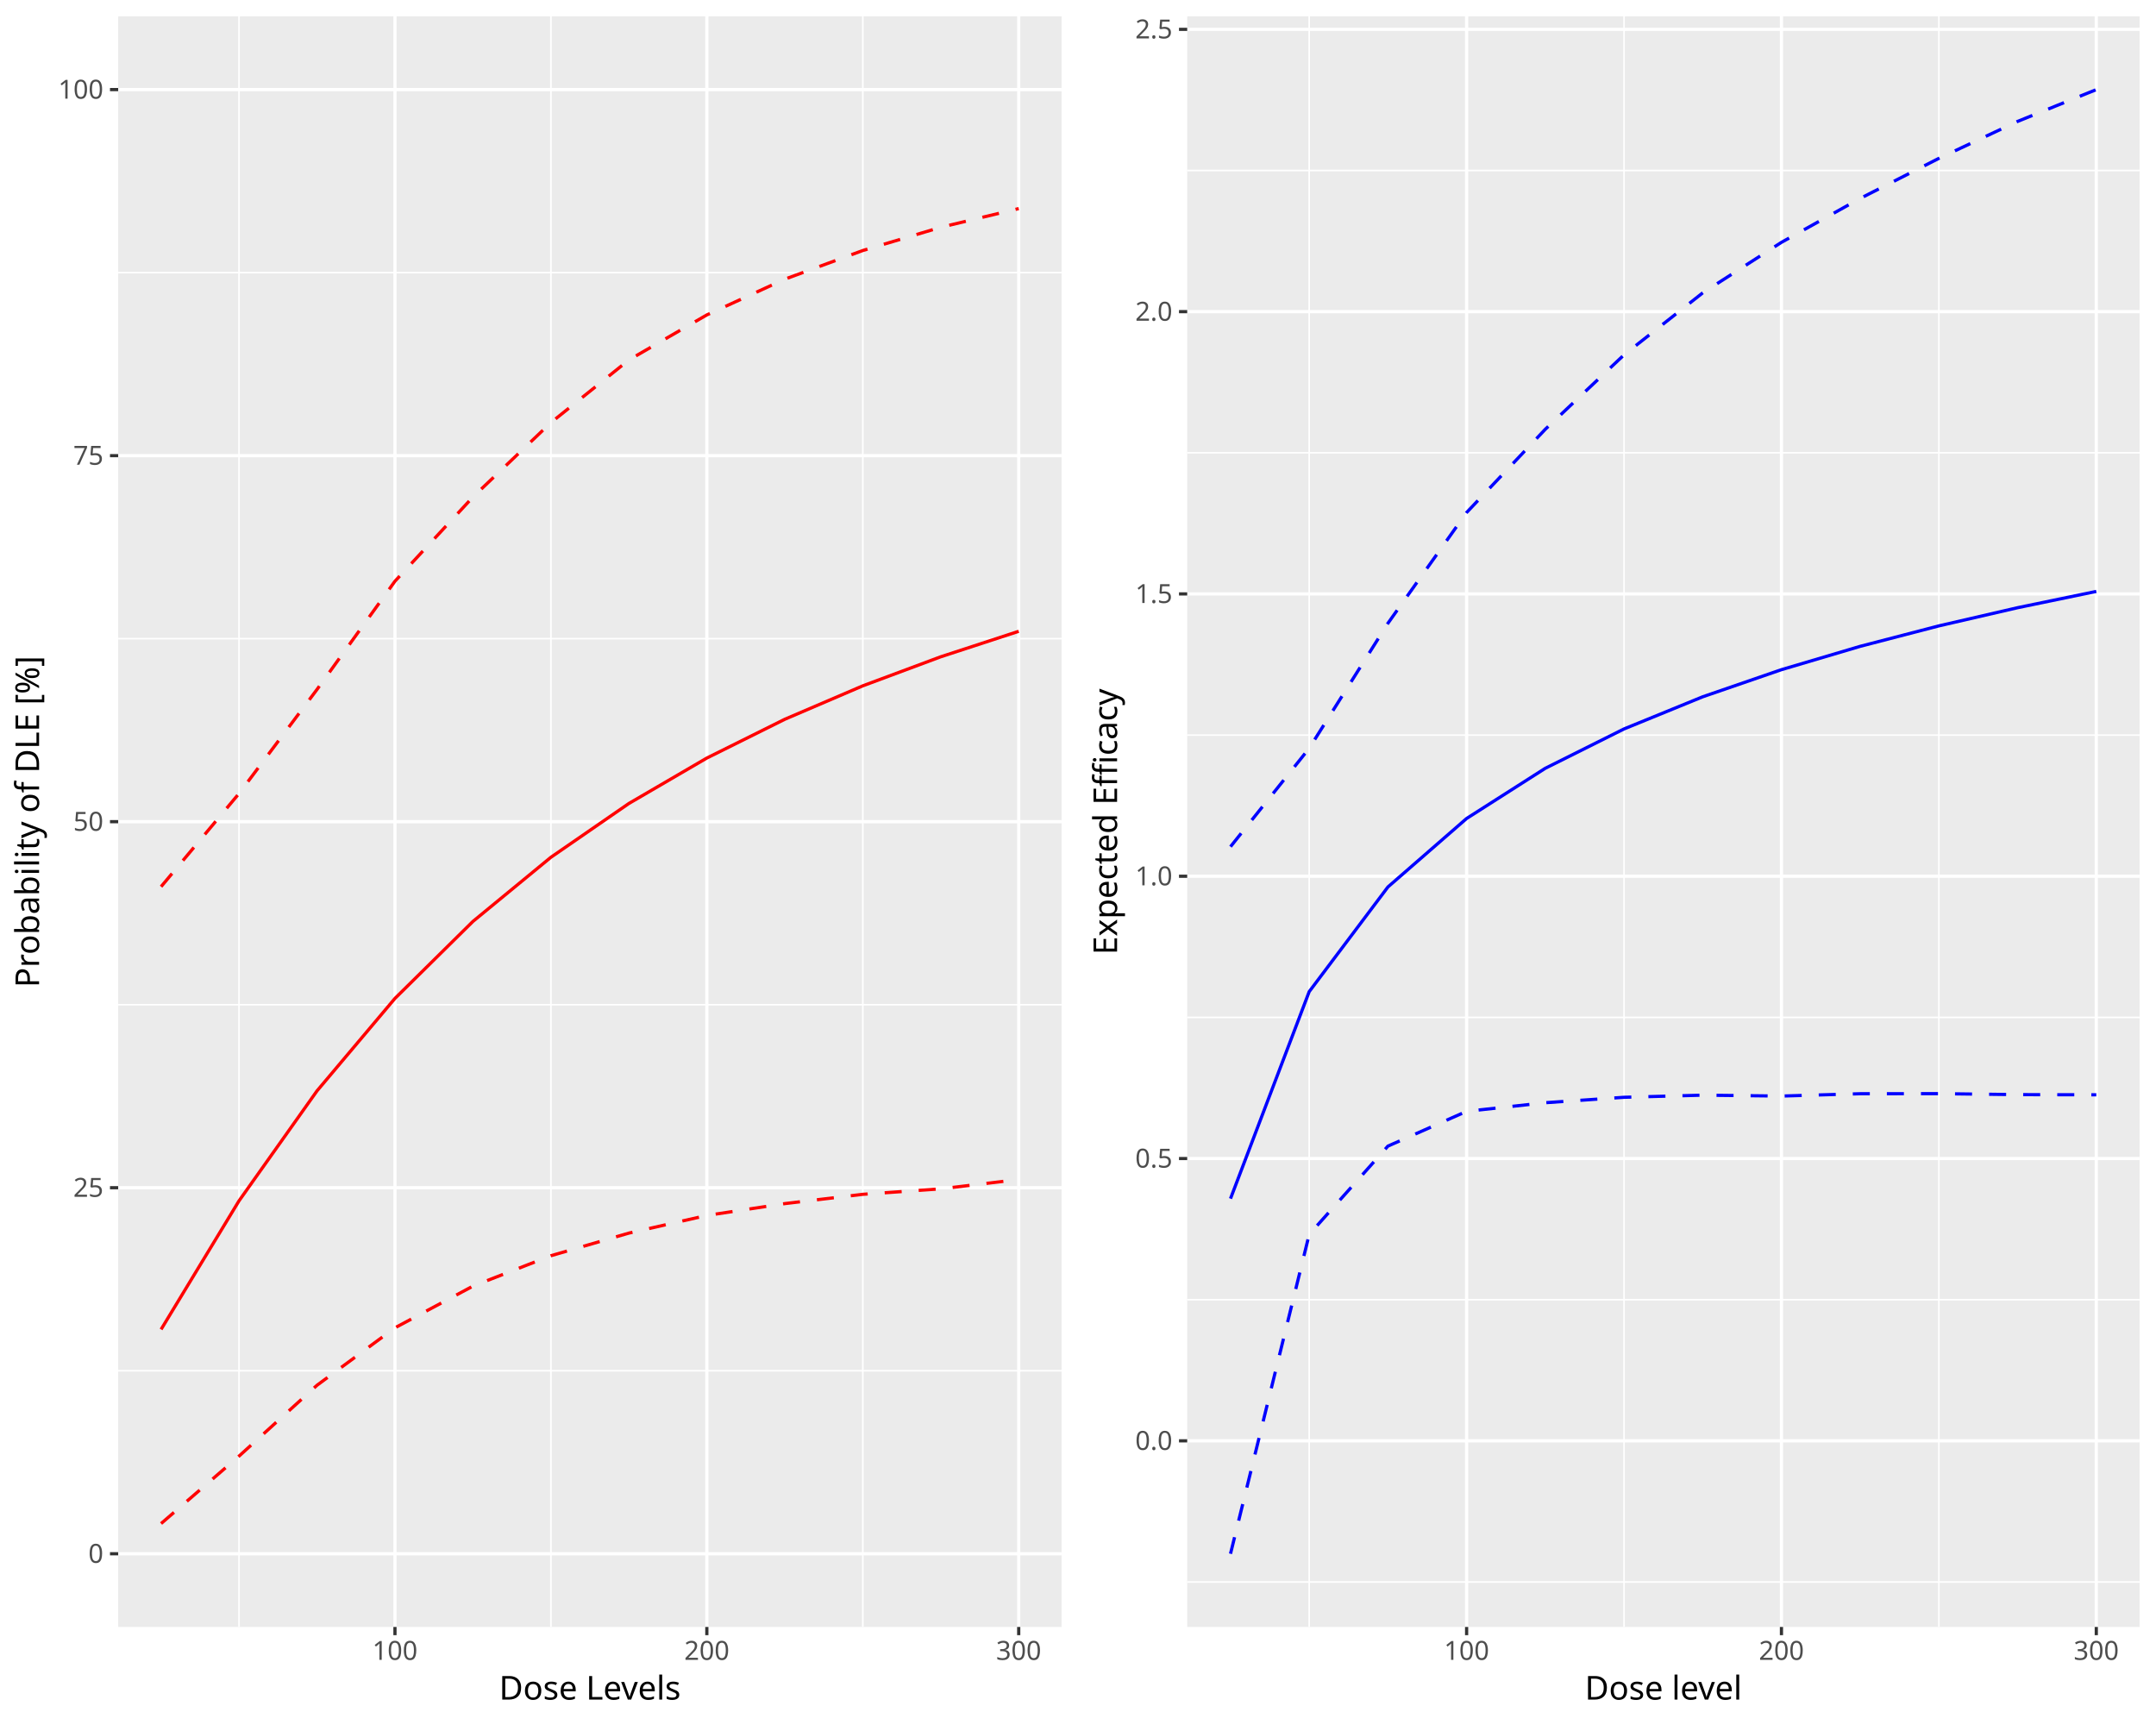
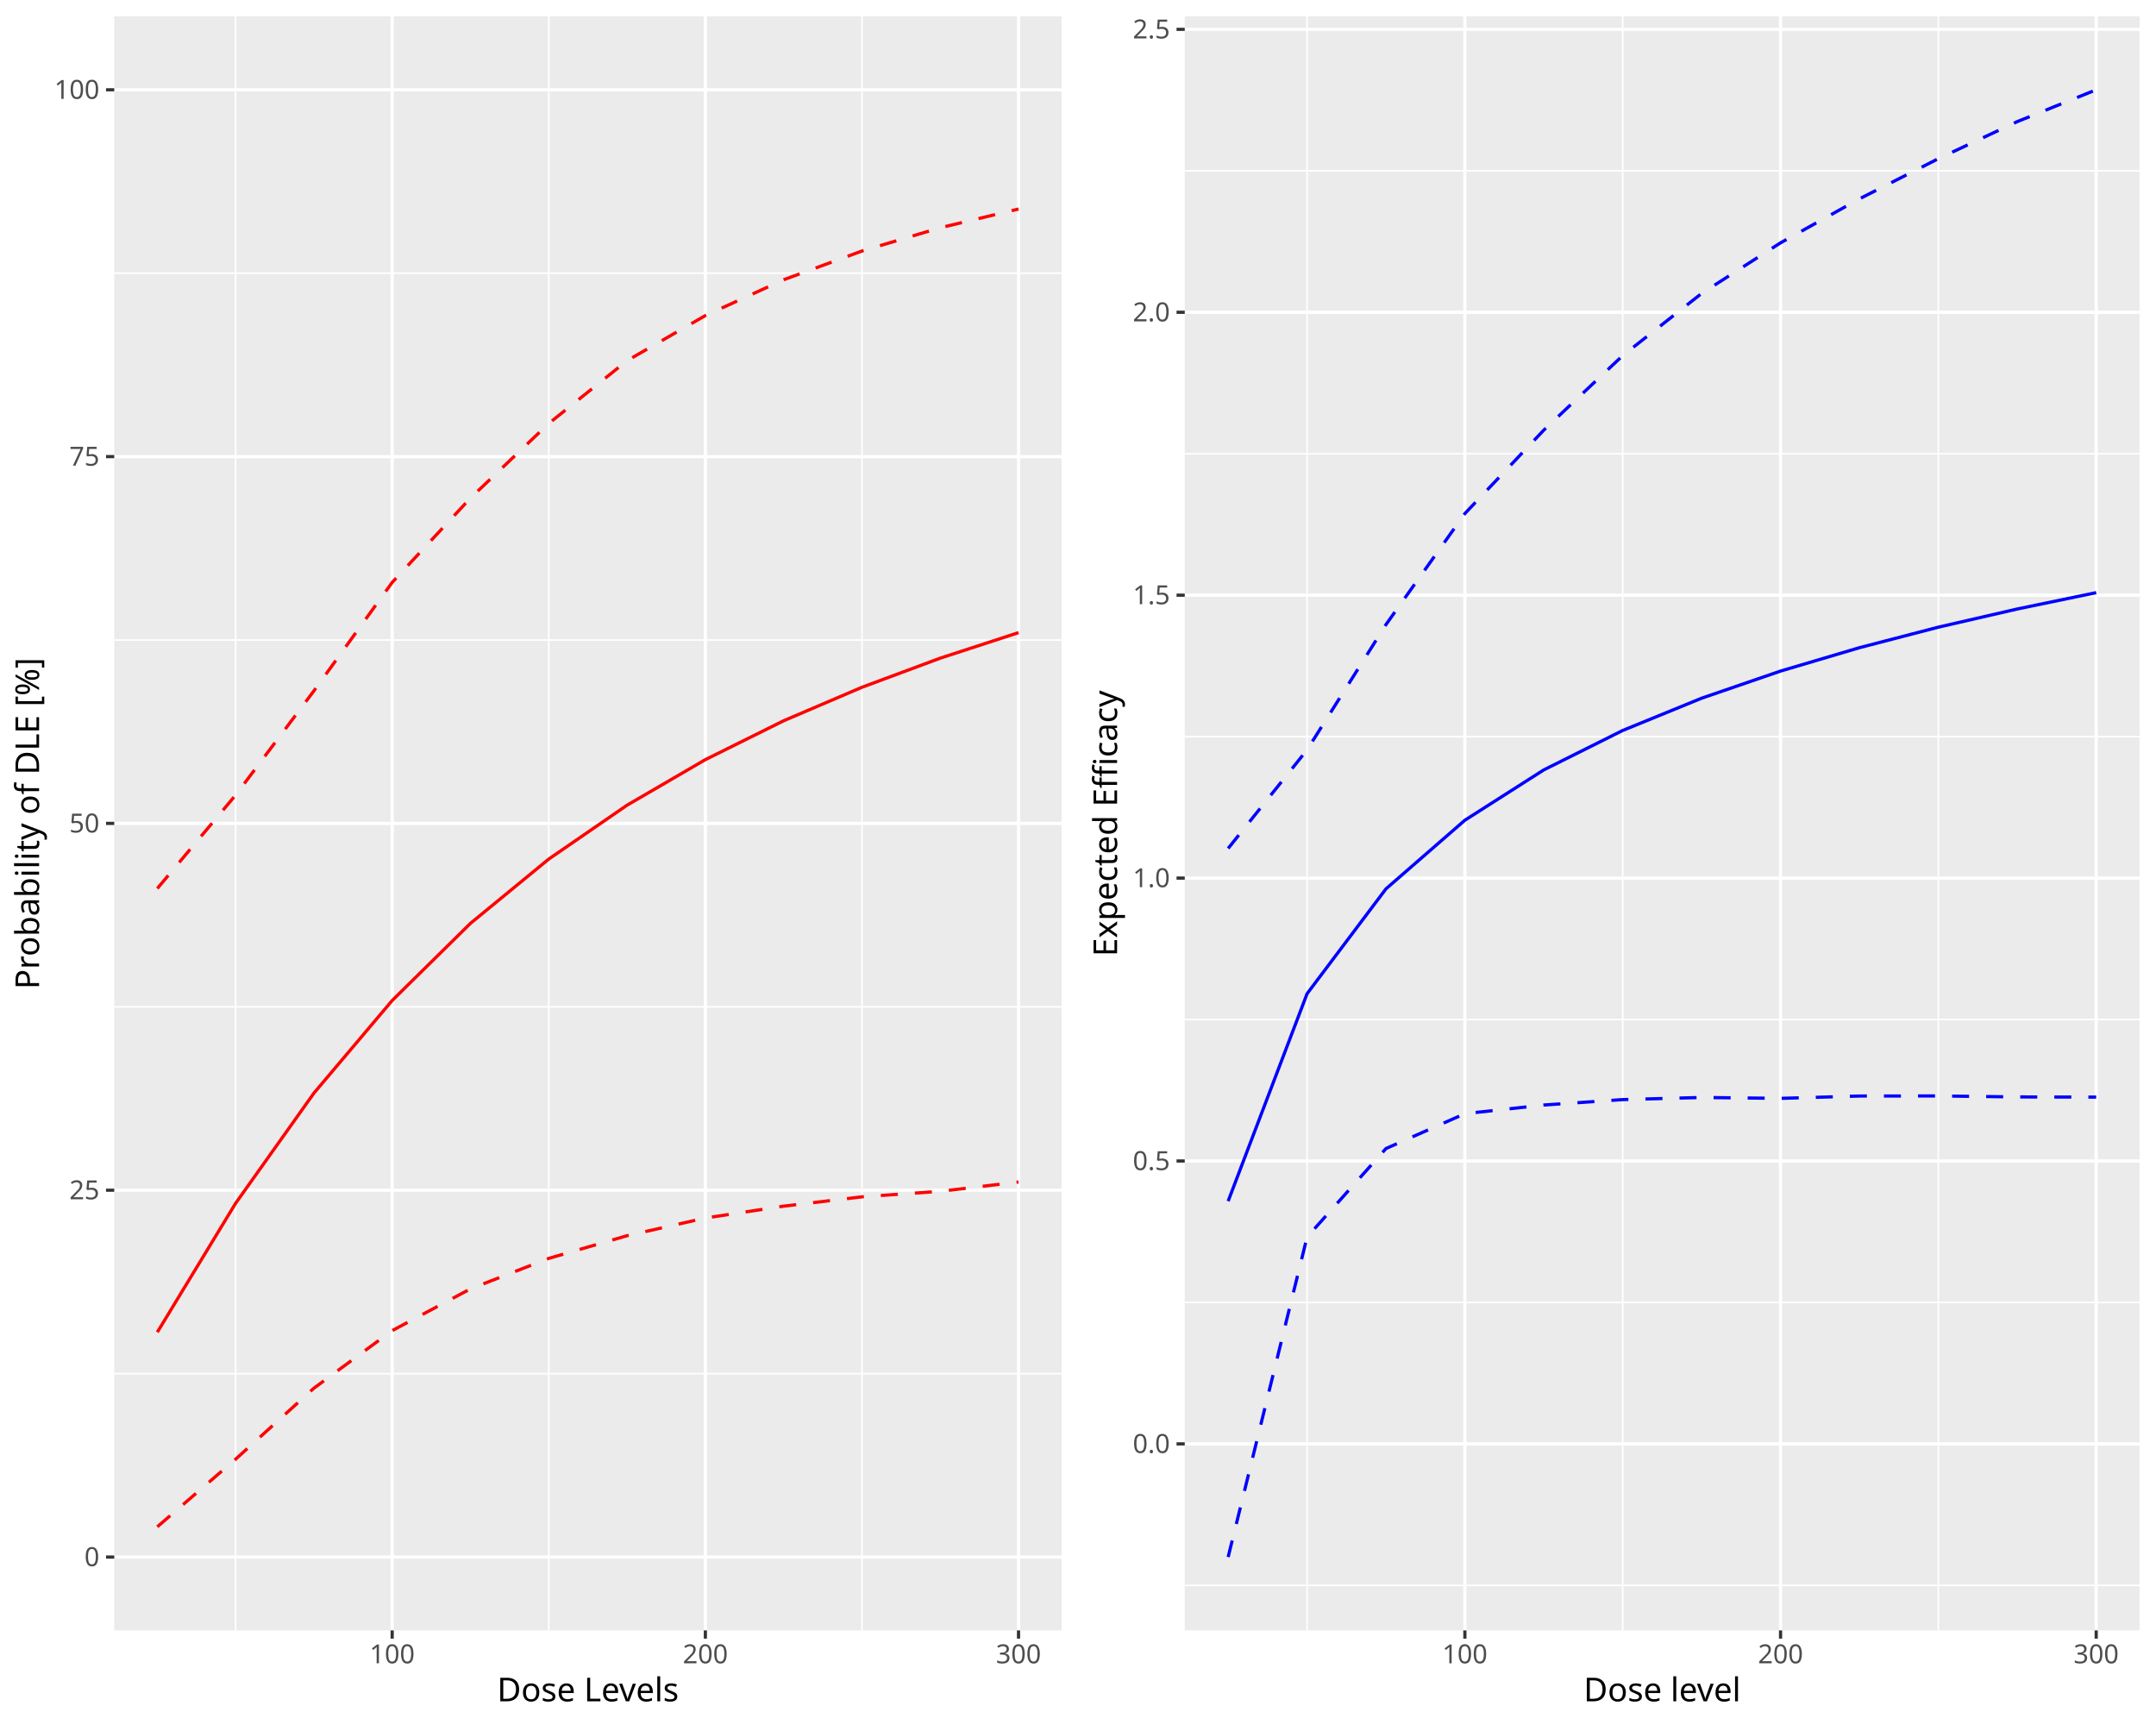
<svg xmlns="http://www.w3.org/2000/svg" class="svglite" data-engine-version="2.0" width="720.00pt" height="576.00pt" viewBox="0 0 720.00 576.00">
  <defs>
    <style type="text/css">
    .svglite line, .svglite polyline, .svglite polygon, .svglite path, .svglite rect, .svglite circle {
      fill: none;
      stroke: #000000;
      stroke-linecap: round;
      stroke-linejoin: round;
      stroke-miterlimit: 10.00;
    }
  </style>
  </defs>
  <rect width="100%" height="100%" style="stroke: none; fill: #FFFFFF;" />
  <defs>
    <clipPath id="cpMC4wMHw3MjAuMDB8MC4wMHw1NzYuMDA=">
      <rect x="0.00" y="0.00" width="720.00" height="576.00" />
    </clipPath>
  </defs>
  <g clip-path="url(#cpMC4wMHw3MjAuMDB8MC4wMHw1NzYuMDA=)">
</g>
  <defs>
    <clipPath id="cpMC4wMHwzNjAuMDB8MC4wMHw1NzYuMDA=">
-       <rect x="0" y="0.00" width="360.00" height="576.00" />
+       <rect x="0.00" y="0.00" width="360.00" height="576.00" />
    </clipPath>
  </defs>
  <g clip-path="url(#cpMC4wMHwzNjAuMDB8MC4wMHw1NzYuMDA=)">
-     <rect x="0" y="0.00" width="360.00" height="576.00" style="stroke-width: 1.07; stroke: #FFFFFF; fill: #FFFFFF;" />
+     <rect x="0.00" y="0.00" width="360.00" height="576.00" style="stroke-width: 1.07; stroke: #FFFFFF; fill: #FFFFFF;" />
  </g>
  <g clip-path="url(#cpMC4wMHw3MjAuMDB8MC4wMHw1NzYuMDA=)">
</g>
  <defs>
-     <clipPath id="cpMzkuNDd8MzU0LjUyfDUuNDh8NTQzLjI3">
-       <rect x="39.47" y="5.48" width="315.05" height="537.79" />
+     <clipPath id="cpMzguMTV8MzU0LjUyfDUuNDh8NTQ0LjQy">
+       <rect x="38.15" y="5.48" width="316.37" height="538.94" />
    </clipPath>
  </defs>
-   <g clip-path="url(#cpMzkuNDd8MzU0LjUyfDUuNDh8NTQzLjI3)">
-     <rect x="39.47" y="5.48" width="315.05" height="537.79" style="stroke-width: 1.07; stroke: none; fill: #EBEBEB;" />
-     <polyline points="39.47,457.71 354.52,457.71 " style="stroke-width: 0.53; stroke: #FFFFFF; stroke-linecap: butt;" />
-     <polyline points="39.47,335.49 354.52,335.49 " style="stroke-width: 0.53; stroke: #FFFFFF; stroke-linecap: butt;" />
-     <polyline points="39.47,213.26 354.52,213.26 " style="stroke-width: 0.53; stroke: #FFFFFF; stroke-linecap: butt;" />
-     <polyline points="39.47,91.04 354.52,91.04 " style="stroke-width: 0.53; stroke: #FFFFFF; stroke-linecap: butt;" />
-     <polyline points="79.83,543.27 79.83,5.48 " style="stroke-width: 0.53; stroke: #FFFFFF; stroke-linecap: butt;" />
-     <polyline points="183.98,543.27 183.98,5.48 " style="stroke-width: 0.53; stroke: #FFFFFF; stroke-linecap: butt;" />
-     <polyline points="288.13,543.27 288.13,5.48 " style="stroke-width: 0.53; stroke: #FFFFFF; stroke-linecap: butt;" />
-     <polyline points="39.47,518.82 354.52,518.82 " style="stroke-width: 1.07; stroke: #FFFFFF; stroke-linecap: butt;" />
-     <polyline points="39.47,396.60 354.52,396.60 " style="stroke-width: 1.07; stroke: #FFFFFF; stroke-linecap: butt;" />
-     <polyline points="39.47,274.37 354.52,274.37 " style="stroke-width: 1.07; stroke: #FFFFFF; stroke-linecap: butt;" />
-     <polyline points="39.47,152.15 354.52,152.15 " style="stroke-width: 1.07; stroke: #FFFFFF; stroke-linecap: butt;" />
-     <polyline points="39.47,29.92 354.52,29.92 " style="stroke-width: 1.07; stroke: #FFFFFF; stroke-linecap: butt;" />
-     <polyline points="131.90,543.27 131.90,5.48 " style="stroke-width: 1.07; stroke: #FFFFFF; stroke-linecap: butt;" />
-     <polyline points="236.05,543.27 236.05,5.48 " style="stroke-width: 1.07; stroke: #FFFFFF; stroke-linecap: butt;" />
-     <polyline points="340.20,543.27 340.20,5.48 " style="stroke-width: 1.07; stroke: #FFFFFF; stroke-linecap: butt;" />
-     <polyline points="53.79,508.74 79.83,486.21 105.87,462.55 131.90,443.37 157.94,429.45 183.98,419.30 210.02,411.75 236.05,405.85 262.09,401.90 288.13,398.80 314.16,396.97 340.20,393.86 " style="stroke-width: 1.07; stroke: #FF0000; stroke-dasharray: 5.69,5.69; stroke-linecap: butt;" />
-     <polyline points="53.79,443.91 79.83,400.96 105.87,364.25 131.90,333.38 157.94,307.67 183.98,286.25 210.02,268.29 236.05,253.12 262.09,240.17 288.13,229.01 314.16,219.31 340.20,210.80 " style="stroke-width: 1.07; stroke: #FF0000; stroke-linecap: butt;" />
-     <polyline points="53.79,296.07 79.83,264.95 105.87,230.21 131.90,194.07 157.94,165.96 183.98,141.11 210.02,120.19 236.05,105.15 262.09,93.22 288.13,83.65 314.16,75.90 340.20,69.65 " style="stroke-width: 1.07; stroke: #FF0000; stroke-dasharray: 5.69,5.69; stroke-linecap: butt;" />
+   <g clip-path="url(#cpMzguMTV8MzU0LjUyfDUuNDh8NTQ0LjQy)">
+     <rect x="38.15" y="5.48" width="316.37" height="538.94" style="stroke-width: 1.07; stroke: none; fill: #EBEBEB;" />
+     <polyline points="38.15,458.68 354.52,458.68 " style="stroke-width: 0.53; stroke: #FFFFFF; stroke-linecap: butt;" />
+     <polyline points="38.15,336.19 354.52,336.19 " style="stroke-width: 0.53; stroke: #FFFFFF; stroke-linecap: butt;" />
+     <polyline points="38.15,213.71 354.52,213.71 " style="stroke-width: 0.53; stroke: #FFFFFF; stroke-linecap: butt;" />
+     <polyline points="38.15,91.22 354.52,91.22 " style="stroke-width: 0.53; stroke: #FFFFFF; stroke-linecap: butt;" />
+     <polyline points="78.68,544.42 78.68,5.48 " style="stroke-width: 0.53; stroke: #FFFFFF; stroke-linecap: butt;" />
+     <polyline points="183.26,544.42 183.26,5.48 " style="stroke-width: 0.53; stroke: #FFFFFF; stroke-linecap: butt;" />
+     <polyline points="287.85,544.42 287.85,5.48 " style="stroke-width: 0.53; stroke: #FFFFFF; stroke-linecap: butt;" />
+     <polyline points="38.15,519.92 354.52,519.92 " style="stroke-width: 1.07; stroke: #FFFFFF; stroke-linecap: butt;" />
+     <polyline points="38.15,397.43 354.52,397.43 " style="stroke-width: 1.07; stroke: #FFFFFF; stroke-linecap: butt;" />
+     <polyline points="38.15,274.95 354.52,274.95 " style="stroke-width: 1.07; stroke: #FFFFFF; stroke-linecap: butt;" />
+     <polyline points="38.15,152.46 354.52,152.46 " style="stroke-width: 1.07; stroke: #FFFFFF; stroke-linecap: butt;" />
+     <polyline points="38.15,29.98 354.52,29.98 " style="stroke-width: 1.07; stroke: #FFFFFF; stroke-linecap: butt;" />
+     <polyline points="130.97,544.42 130.97,5.48 " style="stroke-width: 1.07; stroke: #FFFFFF; stroke-linecap: butt;" />
+     <polyline points="235.56,544.42 235.56,5.48 " style="stroke-width: 1.07; stroke: #FFFFFF; stroke-linecap: butt;" />
+     <polyline points="340.14,544.42 340.14,5.48 " style="stroke-width: 1.07; stroke: #FFFFFF; stroke-linecap: butt;" />
+     <polyline points="52.53,509.82 78.68,487.24 104.83,463.53 130.97,444.31 157.12,430.36 183.26,420.19 209.41,412.62 235.56,406.71 261.70,402.75 287.85,399.64 313.99,397.80 340.14,394.69 " style="stroke-width: 1.07; stroke: #FF0000; stroke-dasharray: 5.69,5.69; stroke-linecap: butt;" />
+     <polyline points="52.53,444.85 78.68,401.80 104.83,365.01 130.97,334.08 157.12,308.31 183.26,286.85 209.41,268.86 235.56,253.65 261.70,240.67 287.85,229.49 313.99,219.77 340.14,211.24 " style="stroke-width: 1.07; stroke: #FF0000; stroke-linecap: butt;" />
+     <polyline points="52.53,296.69 78.68,265.50 104.83,230.69 130.97,194.47 157.12,166.30 183.26,141.40 209.41,120.43 235.56,105.37 261.70,93.41 287.85,83.82 313.99,76.05 340.14,69.79 " style="stroke-width: 1.07; stroke: #FF0000; stroke-dasharray: 5.69,5.69; stroke-linecap: butt;" />
  </g>
  <g clip-path="url(#cpMC4wMHw3MjAuMDB8MC4wMHw1NzYuMDA=)">
-     <text x="34.54" y="521.85" text-anchor="end" style="font-size: 8.80px; fill: #4D4D4D; font-family: sans;" textLength="4.89px" lengthAdjust="spacingAndGlyphs">0</text>
-     <text x="34.54" y="399.63" text-anchor="end" style="font-size: 8.80px; fill: #4D4D4D; font-family: sans;" textLength="9.79px" lengthAdjust="spacingAndGlyphs">25</text>
-     <text x="34.54" y="277.40" text-anchor="end" style="font-size: 8.80px; fill: #4D4D4D; font-family: sans;" textLength="9.79px" lengthAdjust="spacingAndGlyphs">50</text>
-     <text x="34.54" y="155.18" text-anchor="end" style="font-size: 8.80px; fill: #4D4D4D; font-family: sans;" textLength="9.79px" lengthAdjust="spacingAndGlyphs">75</text>
-     <text x="34.54" y="32.95" text-anchor="end" style="font-size: 8.80px; fill: #4D4D4D; font-family: sans;" textLength="14.68px" lengthAdjust="spacingAndGlyphs">100</text>
-     <polyline points="36.73,518.82 39.47,518.82 " style="stroke-width: 1.07; stroke: #333333; stroke-linecap: butt;" />
-     <polyline points="36.73,396.60 39.47,396.60 " style="stroke-width: 1.07; stroke: #333333; stroke-linecap: butt;" />
-     <polyline points="36.73,274.37 39.47,274.37 " style="stroke-width: 1.07; stroke: #333333; stroke-linecap: butt;" />
-     <polyline points="36.73,152.15 39.47,152.15 " style="stroke-width: 1.07; stroke: #333333; stroke-linecap: butt;" />
-     <polyline points="36.73,29.92 39.47,29.92 " style="stroke-width: 1.07; stroke: #333333; stroke-linecap: butt;" />
-     <polyline points="131.90,546.01 131.90,543.27 " style="stroke-width: 1.07; stroke: #333333; stroke-linecap: butt;" />
-     <polyline points="236.05,546.01 236.05,543.27 " style="stroke-width: 1.07; stroke: #333333; stroke-linecap: butt;" />
-     <polyline points="340.20,546.01 340.20,543.27 " style="stroke-width: 1.07; stroke: #333333; stroke-linecap: butt;" />
-     <text x="131.90" y="554.25" text-anchor="middle" style="font-size: 8.80px; fill: #4D4D4D; font-family: sans;" textLength="14.68px" lengthAdjust="spacingAndGlyphs">100</text>
-     <text x="236.05" y="554.25" text-anchor="middle" style="font-size: 8.80px; fill: #4D4D4D; font-family: sans;" textLength="14.68px" lengthAdjust="spacingAndGlyphs">200</text>
-     <text x="340.20" y="554.25" text-anchor="middle" style="font-size: 8.80px; fill: #4D4D4D; font-family: sans;" textLength="14.68px" lengthAdjust="spacingAndGlyphs">300</text>
-     <text x="197.00" y="567.52" text-anchor="middle" style="font-size: 11.00px; font-family: sans;" textLength="60.55px" lengthAdjust="spacingAndGlyphs">Dose Levels</text>
-     <text transform="translate(13.05,274.37) rotate(-90)" text-anchor="middle" style="font-size: 11.00px; font-family: sans;" textLength="107.00px" lengthAdjust="spacingAndGlyphs">Probability of DLE [%]</text>
+     <text x="33.22" y="522.95" text-anchor="end" style="font-size: 8.80px; fill: #4D4D4D; font-family: sans;" textLength="4.89px" lengthAdjust="spacingAndGlyphs">0</text>
+     <text x="33.22" y="400.46" text-anchor="end" style="font-size: 8.80px; fill: #4D4D4D; font-family: sans;" textLength="9.79px" lengthAdjust="spacingAndGlyphs">25</text>
+     <text x="33.22" y="277.98" text-anchor="end" style="font-size: 8.80px; fill: #4D4D4D; font-family: sans;" textLength="9.79px" lengthAdjust="spacingAndGlyphs">50</text>
+     <text x="33.22" y="155.49" text-anchor="end" style="font-size: 8.80px; fill: #4D4D4D; font-family: sans;" textLength="9.79px" lengthAdjust="spacingAndGlyphs">75</text>
+     <text x="33.22" y="33.00" text-anchor="end" style="font-size: 8.80px; fill: #4D4D4D; font-family: sans;" textLength="14.68px" lengthAdjust="spacingAndGlyphs">100</text>
+     <polyline points="35.41,519.92 38.15,519.92 " style="stroke-width: 1.07; stroke: #333333; stroke-linecap: butt;" />
+     <polyline points="35.41,397.43 38.15,397.43 " style="stroke-width: 1.07; stroke: #333333; stroke-linecap: butt;" />
+     <polyline points="35.41,274.95 38.15,274.95 " style="stroke-width: 1.07; stroke: #333333; stroke-linecap: butt;" />
+     <polyline points="35.41,152.46 38.15,152.46 " style="stroke-width: 1.07; stroke: #333333; stroke-linecap: butt;" />
+     <polyline points="35.41,29.98 38.15,29.98 " style="stroke-width: 1.07; stroke: #333333; stroke-linecap: butt;" />
+     <polyline points="130.97,547.16 130.97,544.42 " style="stroke-width: 1.07; stroke: #333333; stroke-linecap: butt;" />
+     <polyline points="235.56,547.16 235.56,544.42 " style="stroke-width: 1.07; stroke: #333333; stroke-linecap: butt;" />
+     <polyline points="340.14,547.16 340.14,544.42 " style="stroke-width: 1.07; stroke: #333333; stroke-linecap: butt;" />
+     <text x="130.97" y="555.40" text-anchor="middle" style="font-size: 8.80px; fill: #4D4D4D; font-family: sans;" textLength="14.68px" lengthAdjust="spacingAndGlyphs">100</text>
+     <text x="235.56" y="555.40" text-anchor="middle" style="font-size: 8.80px; fill: #4D4D4D; font-family: sans;" textLength="14.68px" lengthAdjust="spacingAndGlyphs">200</text>
+     <text x="340.14" y="555.40" text-anchor="middle" style="font-size: 8.80px; fill: #4D4D4D; font-family: sans;" textLength="14.68px" lengthAdjust="spacingAndGlyphs">300</text>
+     <text x="196.34" y="568.10" text-anchor="middle" style="font-size: 11.00px; font-family: sans;" textLength="60.55px" lengthAdjust="spacingAndGlyphs">Dose Levels</text>
+     <text transform="translate(13.05,274.95) rotate(-90)" text-anchor="middle" style="font-size: 11.00px; font-family: sans;" textLength="107.00px" lengthAdjust="spacingAndGlyphs">Probability of DLE [%]</text>
  </g>
  <defs>
    <clipPath id="cpMzYwLjAwfDcyMC4wMHwwLjAwfDU3Ni4wMA==">
      <rect x="360.00" y="0.00" width="360.00" height="576.00" />
    </clipPath>
  </defs>
  <g clip-path="url(#cpMzYwLjAwfDcyMC4wMHwwLjAwfDU3Ni4wMA==)">
    <rect x="360.00" y="0.00" width="360.00" height="576.00" style="stroke-width: 1.07; stroke: #FFFFFF; fill: #FFFFFF;" />
  </g>
  <g clip-path="url(#cpMC4wMHw3MjAuMDB8MC4wMHw1NzYuMDA=)">
</g>
  <defs>
-     <clipPath id="cpMzk2LjQ3fDcxNC41Mnw1LjQ4fDU0My4yNw==">
-       <rect x="396.47" y="5.48" width="318.05" height="537.79" />
+     <clipPath id="cpMzk1LjY1fDcxNC41Mnw1LjQ4fDU0NC40Mg==">
+       <rect x="395.65" y="5.48" width="318.87" height="538.94" />
    </clipPath>
  </defs>
-   <g clip-path="url(#cpMzk2LjQ3fDcxNC41Mnw1LjQ4fDU0My4yNw==)">
-     <rect x="396.47" y="5.48" width="318.05" height="537.79" style="stroke-width: 1.07; stroke: none; fill: #EBEBEB;" />
-     <polyline points="396.47,528.25 714.52,528.25 " style="stroke-width: 0.53; stroke: #FFFFFF; stroke-linecap: butt;" />
-     <polyline points="396.47,433.98 714.52,433.98 " style="stroke-width: 0.53; stroke: #FFFFFF; stroke-linecap: butt;" />
-     <polyline points="396.47,339.72 714.52,339.72 " style="stroke-width: 0.53; stroke: #FFFFFF; stroke-linecap: butt;" />
-     <polyline points="396.47,245.46 714.52,245.46 " style="stroke-width: 0.53; stroke: #FFFFFF; stroke-linecap: butt;" />
-     <polyline points="396.47,151.19 714.52,151.19 " style="stroke-width: 0.53; stroke: #FFFFFF; stroke-linecap: butt;" />
-     <polyline points="396.47,56.93 714.52,56.93 " style="stroke-width: 0.53; stroke: #FFFFFF; stroke-linecap: butt;" />
-     <polyline points="437.21,543.27 437.21,5.48 " style="stroke-width: 0.53; stroke: #FFFFFF; stroke-linecap: butt;" />
-     <polyline points="542.35,543.27 542.35,5.48 " style="stroke-width: 0.53; stroke: #FFFFFF; stroke-linecap: butt;" />
-     <polyline points="647.49,543.27 647.49,5.48 " style="stroke-width: 0.53; stroke: #FFFFFF; stroke-linecap: butt;" />
-     <polyline points="396.47,481.12 714.52,481.12 " style="stroke-width: 1.07; stroke: #FFFFFF; stroke-linecap: butt;" />
-     <polyline points="396.47,386.85 714.52,386.85 " style="stroke-width: 1.07; stroke: #FFFFFF; stroke-linecap: butt;" />
-     <polyline points="396.47,292.59 714.52,292.59 " style="stroke-width: 1.07; stroke: #FFFFFF; stroke-linecap: butt;" />
-     <polyline points="396.47,198.32 714.52,198.32 " style="stroke-width: 1.07; stroke: #FFFFFF; stroke-linecap: butt;" />
-     <polyline points="396.47,104.06 714.52,104.06 " style="stroke-width: 1.07; stroke: #FFFFFF; stroke-linecap: butt;" />
-     <polyline points="396.47,9.80 714.52,9.80 " style="stroke-width: 1.07; stroke: #FFFFFF; stroke-linecap: butt;" />
-     <polyline points="489.78,543.27 489.78,5.48 " style="stroke-width: 1.07; stroke: #FFFFFF; stroke-linecap: butt;" />
-     <polyline points="594.92,543.27 594.92,5.48 " style="stroke-width: 1.07; stroke: #FFFFFF; stroke-linecap: butt;" />
-     <polyline points="700.06,543.27 700.06,5.48 " style="stroke-width: 1.07; stroke: #FFFFFF; stroke-linecap: butt;" />
-     <polyline points="410.93,518.82 437.21,412.20 463.50,382.70 489.78,371.09 516.07,368.21 542.35,366.40 568.64,365.69 594.92,365.99 621.21,365.21 647.49,365.18 673.78,365.51 700.06,365.57 " style="stroke-width: 1.07; stroke: #0000FF; stroke-dasharray: 5.69,5.69; stroke-linecap: butt;" />
-     <polyline points="410.93,400.24 437.21,331.12 463.50,296.17 489.78,273.30 516.07,256.53 542.35,243.40 568.64,232.66 594.92,223.61 621.21,215.82 647.49,208.99 673.78,202.92 700.06,197.48 " style="stroke-width: 1.07; stroke: #0000FF; stroke-linecap: butt;" />
-     <polyline points="410.93,282.71 437.21,249.86 463.50,208.12 489.78,171.13 516.07,143.32 542.35,118.49 568.64,97.78 594.92,80.92 621.21,66.26 647.49,52.88 673.78,40.54 700.06,29.92 " style="stroke-width: 1.07; stroke: #0000FF; stroke-dasharray: 5.69,5.69; stroke-linecap: butt;" />
+   <g clip-path="url(#cpMzk1LjY1fDcxNC41Mnw1LjQ4fDU0NC40Mg==)">
+     <rect x="395.65" y="5.48" width="318.87" height="538.94" style="stroke-width: 1.07; stroke: none; fill: #EBEBEB;" />
+     <polyline points="395.65,529.37 714.52,529.37 " style="stroke-width: 0.53; stroke: #FFFFFF; stroke-linecap: butt;" />
+     <polyline points="395.65,434.90 714.52,434.90 " style="stroke-width: 0.53; stroke: #FFFFFF; stroke-linecap: butt;" />
+     <polyline points="395.65,340.43 714.52,340.43 " style="stroke-width: 0.53; stroke: #FFFFFF; stroke-linecap: butt;" />
+     <polyline points="395.65,245.97 714.52,245.97 " style="stroke-width: 0.53; stroke: #FFFFFF; stroke-linecap: butt;" />
+     <polyline points="395.65,151.50 714.52,151.50 " style="stroke-width: 0.53; stroke: #FFFFFF; stroke-linecap: butt;" />
+     <polyline points="395.65,57.04 714.52,57.04 " style="stroke-width: 0.53; stroke: #FFFFFF; stroke-linecap: butt;" />
+     <polyline points="436.50,544.42 436.50,5.48 " style="stroke-width: 0.53; stroke: #FFFFFF; stroke-linecap: butt;" />
+     <polyline points="541.91,544.42 541.91,5.48 " style="stroke-width: 0.53; stroke: #FFFFFF; stroke-linecap: butt;" />
+     <polyline points="647.32,544.42 647.32,5.48 " style="stroke-width: 0.53; stroke: #FFFFFF; stroke-linecap: butt;" />
+     <polyline points="395.65,482.13 714.52,482.13 " style="stroke-width: 1.07; stroke: #FFFFFF; stroke-linecap: butt;" />
+     <polyline points="395.65,387.67 714.52,387.67 " style="stroke-width: 1.07; stroke: #FFFFFF; stroke-linecap: butt;" />
+     <polyline points="395.65,293.20 714.52,293.20 " style="stroke-width: 1.07; stroke: #FFFFFF; stroke-linecap: butt;" />
+     <polyline points="395.65,198.74 714.52,198.74 " style="stroke-width: 1.07; stroke: #FFFFFF; stroke-linecap: butt;" />
+     <polyline points="395.65,104.27 714.52,104.27 " style="stroke-width: 1.07; stroke: #FFFFFF; stroke-linecap: butt;" />
+     <polyline points="395.65,9.80 714.52,9.80 " style="stroke-width: 1.07; stroke: #FFFFFF; stroke-linecap: butt;" />
+     <polyline points="489.20,544.42 489.20,5.48 " style="stroke-width: 1.07; stroke: #FFFFFF; stroke-linecap: butt;" />
+     <polyline points="594.62,544.42 594.62,5.48 " style="stroke-width: 1.07; stroke: #FFFFFF; stroke-linecap: butt;" />
+     <polyline points="700.03,544.42 700.03,5.48 " style="stroke-width: 1.07; stroke: #FFFFFF; stroke-linecap: butt;" />
+     <polyline points="410.14,519.92 436.50,413.07 462.85,383.51 489.20,371.87 515.56,368.98 541.91,367.17 568.26,366.46 594.62,366.76 620.97,365.98 647.32,365.95 673.67,366.28 700.03,366.34 " style="stroke-width: 1.07; stroke: #0000FF; stroke-dasharray: 5.69,5.69; stroke-linecap: butt;" />
+     <polyline points="410.14,401.08 436.50,331.81 462.85,296.79 489.20,273.88 515.56,257.07 541.91,243.91 568.26,233.14 594.62,224.08 620.97,216.27 647.32,209.42 673.67,203.35 700.03,197.89 " style="stroke-width: 1.07; stroke: #0000FF; stroke-linecap: butt;" />
+     <polyline points="410.14,283.30 436.50,250.38 462.85,208.55 489.20,171.48 515.56,143.61 541.91,118.73 568.26,97.98 594.62,81.08 620.97,66.39 647.32,52.98 673.67,40.61 700.03,29.98 " style="stroke-width: 1.07; stroke: #0000FF; stroke-dasharray: 5.69,5.69; stroke-linecap: butt;" />
  </g>
  <g clip-path="url(#cpMC4wMHw3MjAuMDB8MC4wMHw1NzYuMDA=)">
-     <text x="391.54" y="484.14" text-anchor="end" style="font-size: 8.80px; fill: #4D4D4D; font-family: sans;" textLength="12.23px" lengthAdjust="spacingAndGlyphs">0.0</text>
-     <text x="391.54" y="389.88" text-anchor="end" style="font-size: 8.80px; fill: #4D4D4D; font-family: sans;" textLength="12.23px" lengthAdjust="spacingAndGlyphs">0.5</text>
-     <text x="391.54" y="295.62" text-anchor="end" style="font-size: 8.80px; fill: #4D4D4D; font-family: sans;" textLength="12.23px" lengthAdjust="spacingAndGlyphs">1.0</text>
-     <text x="391.54" y="201.35" text-anchor="end" style="font-size: 8.80px; fill: #4D4D4D; font-family: sans;" textLength="12.23px" lengthAdjust="spacingAndGlyphs">1.5</text>
-     <text x="391.54" y="107.09" text-anchor="end" style="font-size: 8.80px; fill: #4D4D4D; font-family: sans;" textLength="12.23px" lengthAdjust="spacingAndGlyphs">2.0</text>
-     <text x="391.54" y="12.82" text-anchor="end" style="font-size: 8.80px; fill: #4D4D4D; font-family: sans;" textLength="12.23px" lengthAdjust="spacingAndGlyphs">2.5</text>
-     <polyline points="393.73,481.12 396.47,481.12 " style="stroke-width: 1.07; stroke: #333333; stroke-linecap: butt;" />
-     <polyline points="393.73,386.85 396.47,386.85 " style="stroke-width: 1.07; stroke: #333333; stroke-linecap: butt;" />
-     <polyline points="393.73,292.59 396.47,292.59 " style="stroke-width: 1.07; stroke: #333333; stroke-linecap: butt;" />
-     <polyline points="393.73,198.32 396.47,198.32 " style="stroke-width: 1.07; stroke: #333333; stroke-linecap: butt;" />
-     <polyline points="393.73,104.06 396.47,104.06 " style="stroke-width: 1.07; stroke: #333333; stroke-linecap: butt;" />
-     <polyline points="393.73,9.80 396.47,9.80 " style="stroke-width: 1.07; stroke: #333333; stroke-linecap: butt;" />
-     <polyline points="489.78,546.01 489.78,543.27 " style="stroke-width: 1.07; stroke: #333333; stroke-linecap: butt;" />
-     <polyline points="594.92,546.01 594.92,543.27 " style="stroke-width: 1.07; stroke: #333333; stroke-linecap: butt;" />
-     <polyline points="700.06,546.01 700.06,543.27 " style="stroke-width: 1.07; stroke: #333333; stroke-linecap: butt;" />
-     <text x="489.78" y="554.25" text-anchor="middle" style="font-size: 8.80px; fill: #4D4D4D; font-family: sans;" textLength="14.68px" lengthAdjust="spacingAndGlyphs">100</text>
-     <text x="594.92" y="554.25" text-anchor="middle" style="font-size: 8.80px; fill: #4D4D4D; font-family: sans;" textLength="14.68px" lengthAdjust="spacingAndGlyphs">200</text>
-     <text x="700.06" y="554.25" text-anchor="middle" style="font-size: 8.80px; fill: #4D4D4D; font-family: sans;" textLength="14.68px" lengthAdjust="spacingAndGlyphs">300</text>
-     <text x="555.50" y="567.52" text-anchor="middle" style="font-size: 11.00px; font-family: sans;" textLength="51.37px" lengthAdjust="spacingAndGlyphs">Dose level</text>
-     <text transform="translate(373.05,274.37) rotate(-90)" text-anchor="middle" style="font-size: 11.00px; font-family: sans;" textLength="87.46px" lengthAdjust="spacingAndGlyphs">Expected Efficacy</text>
+     <text x="390.72" y="485.16" text-anchor="end" style="font-size: 8.80px; fill: #4D4D4D; font-family: sans;" textLength="12.23px" lengthAdjust="spacingAndGlyphs">0.0</text>
+     <text x="390.72" y="390.70" text-anchor="end" style="font-size: 8.80px; fill: #4D4D4D; font-family: sans;" textLength="12.23px" lengthAdjust="spacingAndGlyphs">0.5</text>
+     <text x="390.72" y="296.23" text-anchor="end" style="font-size: 8.80px; fill: #4D4D4D; font-family: sans;" textLength="12.23px" lengthAdjust="spacingAndGlyphs">1.0</text>
+     <text x="390.72" y="201.76" text-anchor="end" style="font-size: 8.80px; fill: #4D4D4D; font-family: sans;" textLength="12.23px" lengthAdjust="spacingAndGlyphs">1.5</text>
+     <text x="390.72" y="107.30" text-anchor="end" style="font-size: 8.80px; fill: #4D4D4D; font-family: sans;" textLength="12.23px" lengthAdjust="spacingAndGlyphs">2.0</text>
+     <text x="390.72" y="12.83" text-anchor="end" style="font-size: 8.80px; fill: #4D4D4D; font-family: sans;" textLength="12.23px" lengthAdjust="spacingAndGlyphs">2.5</text>
+     <polyline points="392.91,482.13 395.65,482.13 " style="stroke-width: 1.07; stroke: #333333; stroke-linecap: butt;" />
+     <polyline points="392.91,387.67 395.65,387.67 " style="stroke-width: 1.07; stroke: #333333; stroke-linecap: butt;" />
+     <polyline points="392.91,293.20 395.65,293.20 " style="stroke-width: 1.07; stroke: #333333; stroke-linecap: butt;" />
+     <polyline points="392.91,198.74 395.65,198.74 " style="stroke-width: 1.07; stroke: #333333; stroke-linecap: butt;" />
+     <polyline points="392.91,104.27 395.65,104.27 " style="stroke-width: 1.07; stroke: #333333; stroke-linecap: butt;" />
+     <polyline points="392.91,9.80 395.65,9.80 " style="stroke-width: 1.07; stroke: #333333; stroke-linecap: butt;" />
+     <polyline points="489.20,547.16 489.20,544.42 " style="stroke-width: 1.07; stroke: #333333; stroke-linecap: butt;" />
+     <polyline points="594.62,547.16 594.62,544.42 " style="stroke-width: 1.07; stroke: #333333; stroke-linecap: butt;" />
+     <polyline points="700.03,547.16 700.03,544.42 " style="stroke-width: 1.07; stroke: #333333; stroke-linecap: butt;" />
+     <text x="489.20" y="555.40" text-anchor="middle" style="font-size: 8.80px; fill: #4D4D4D; font-family: sans;" textLength="14.68px" lengthAdjust="spacingAndGlyphs">100</text>
+     <text x="594.62" y="555.40" text-anchor="middle" style="font-size: 8.80px; fill: #4D4D4D; font-family: sans;" textLength="14.68px" lengthAdjust="spacingAndGlyphs">200</text>
+     <text x="700.03" y="555.40" text-anchor="middle" style="font-size: 8.80px; fill: #4D4D4D; font-family: sans;" textLength="14.68px" lengthAdjust="spacingAndGlyphs">300</text>
+     <text x="555.09" y="568.10" text-anchor="middle" style="font-size: 11.00px; font-family: sans;" textLength="51.37px" lengthAdjust="spacingAndGlyphs">Dose level</text>
+     <text transform="translate(373.05,274.95) rotate(-90)" text-anchor="middle" style="font-size: 11.00px; font-family: sans;" textLength="87.46px" lengthAdjust="spacingAndGlyphs">Expected Efficacy</text>
  </g>
</svg>
